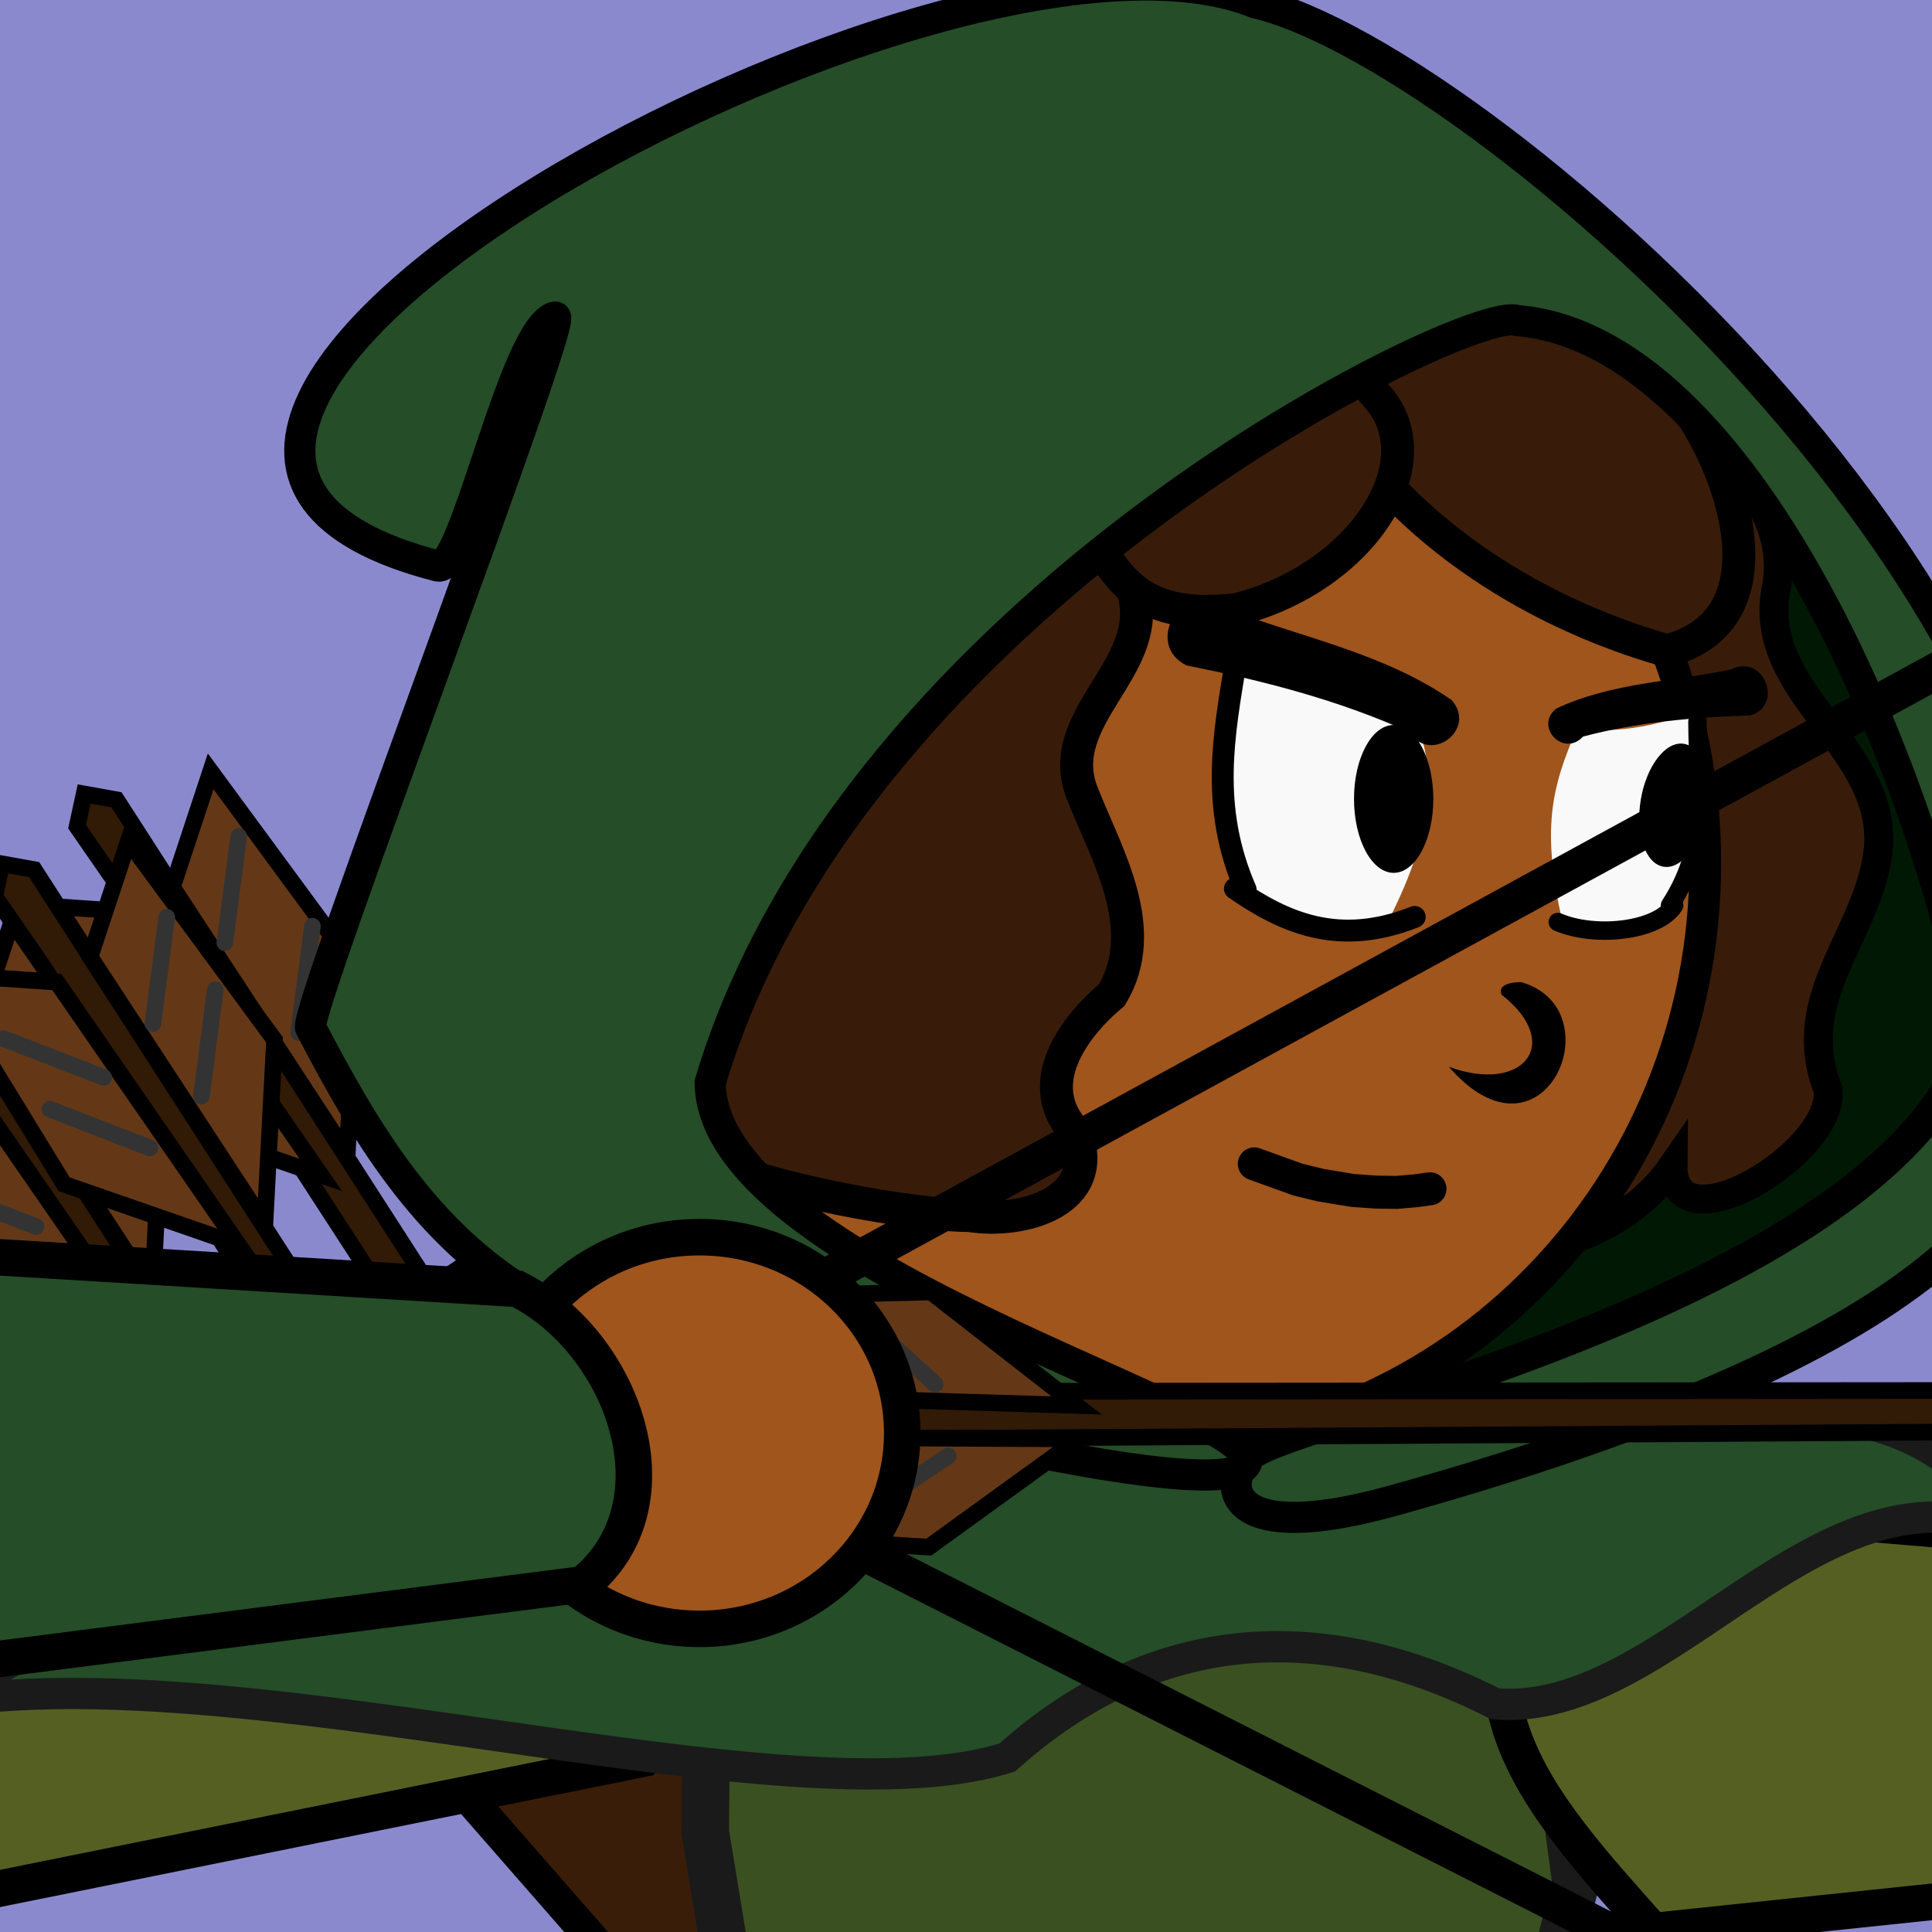
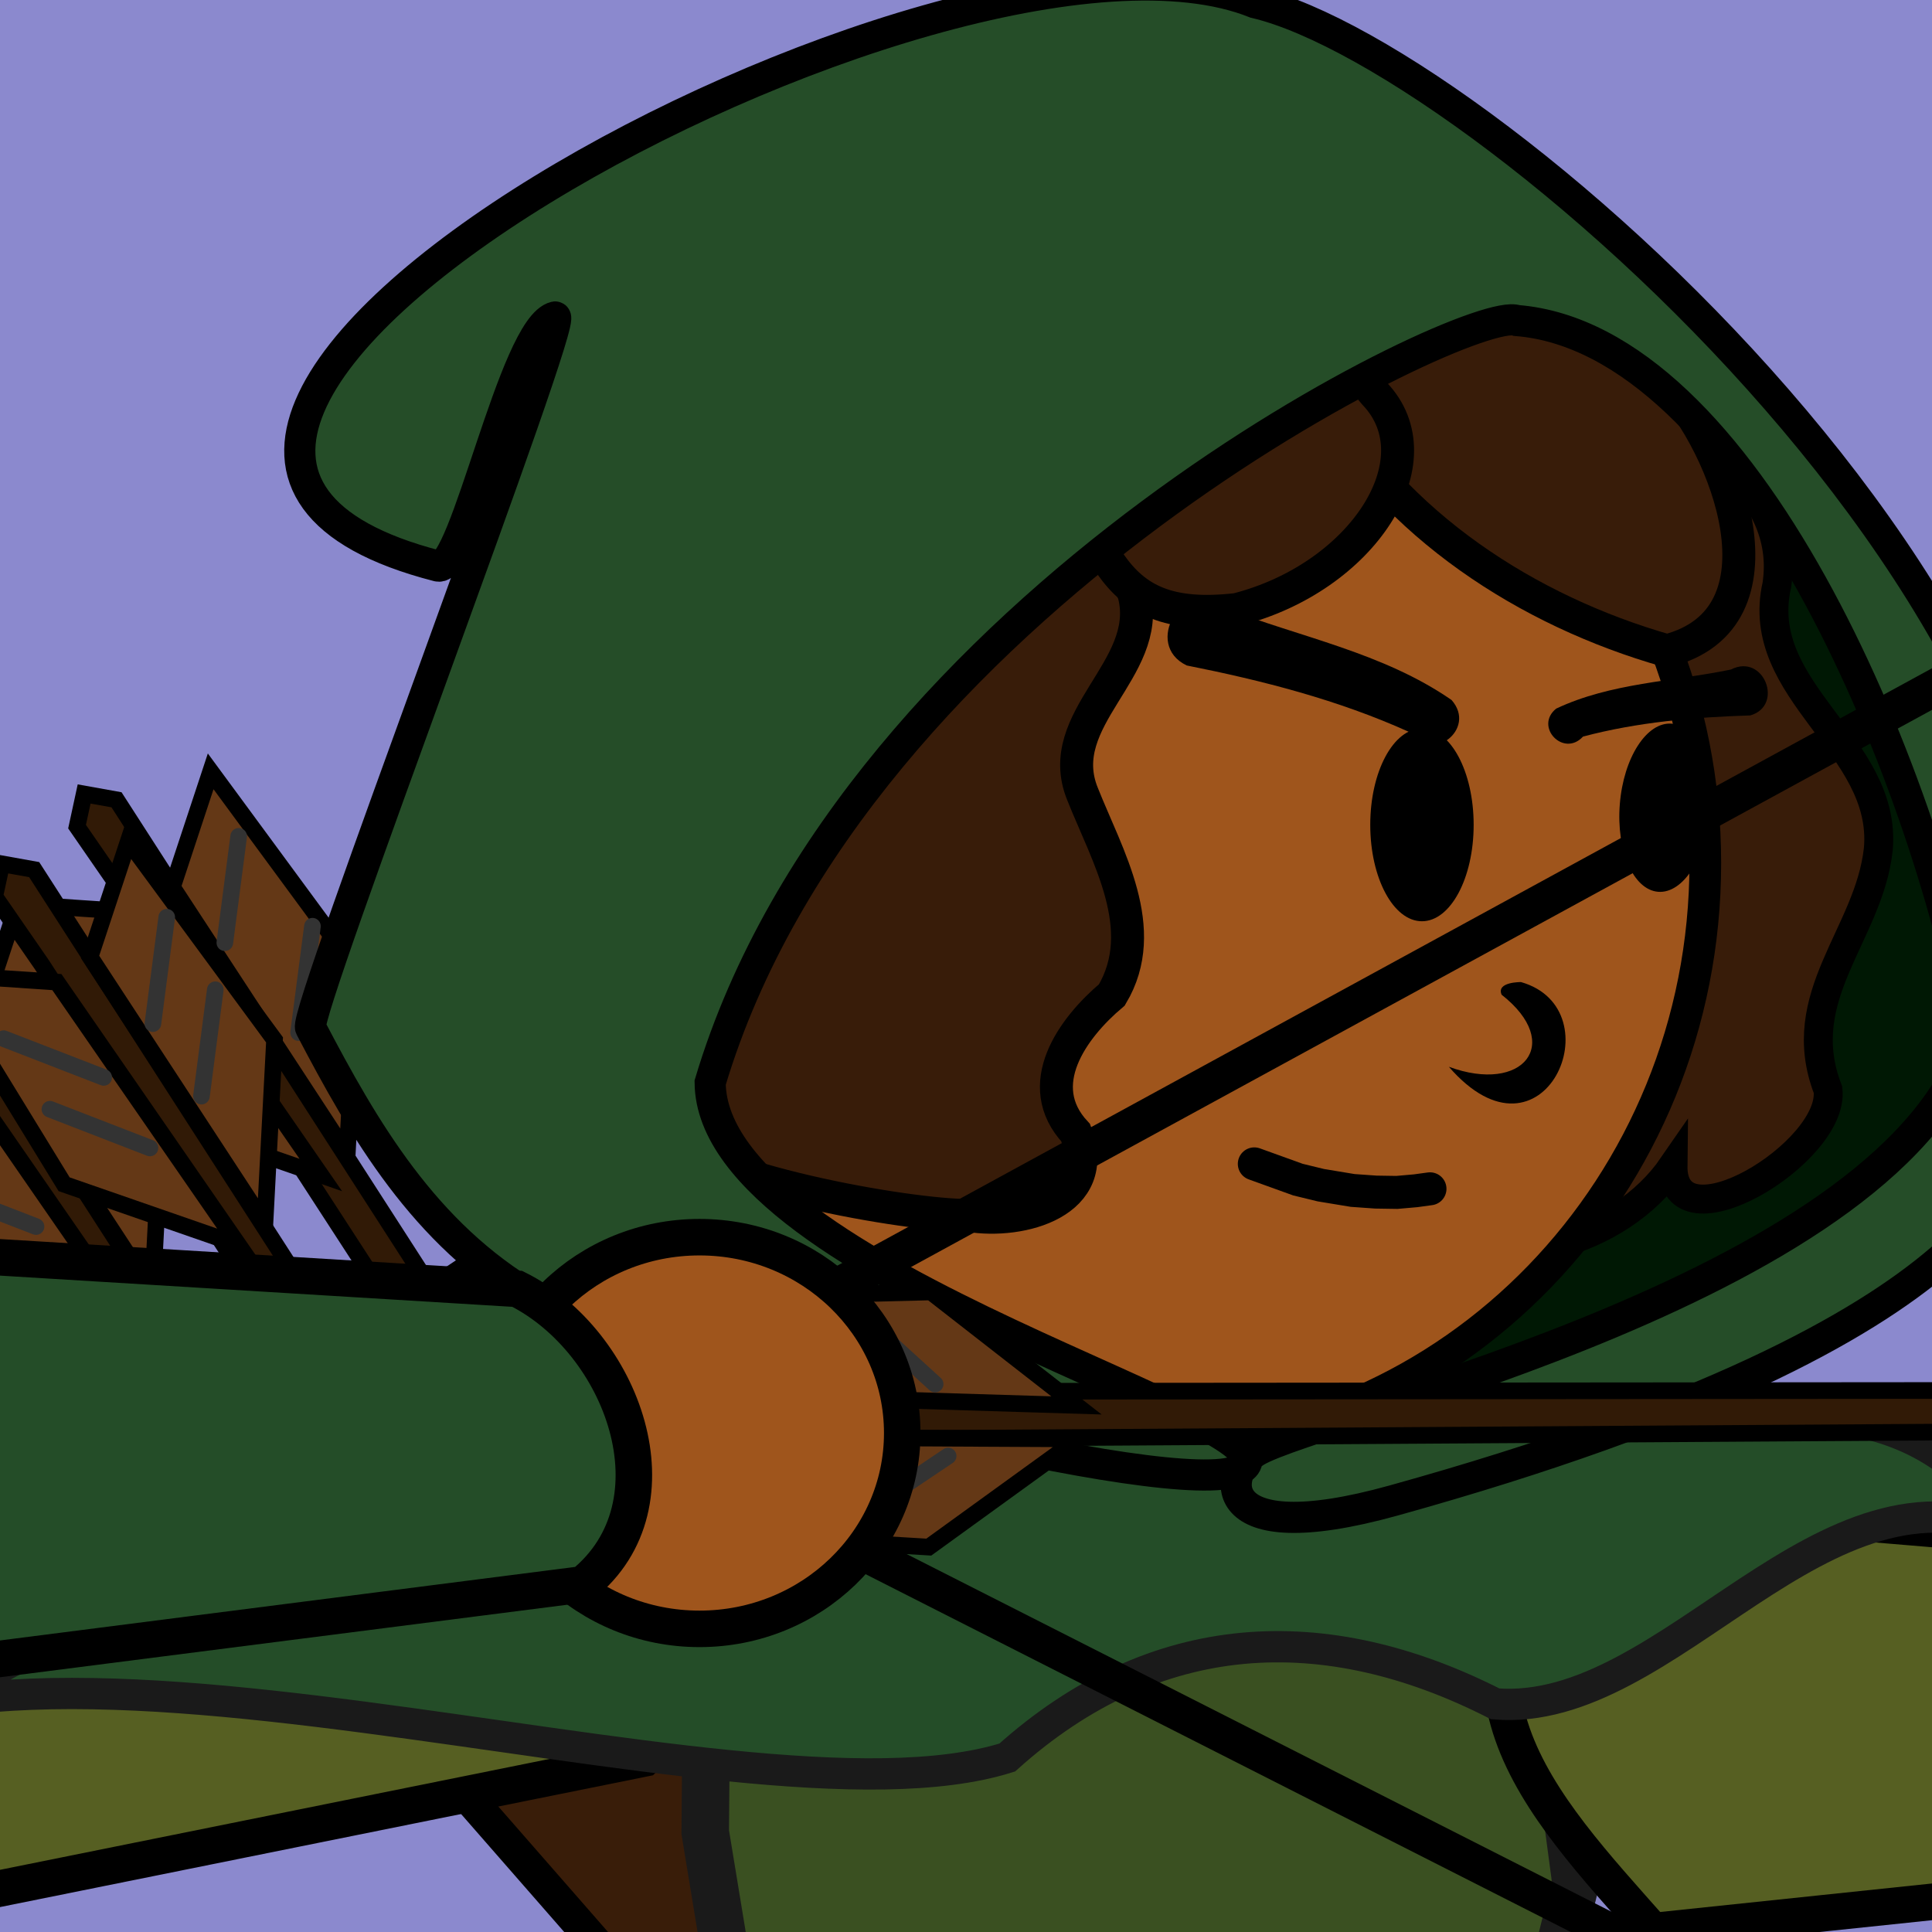
<svg xmlns="http://www.w3.org/2000/svg" width="200" height="200" viewBox="0 0 52.917 52.917" version="1.1" id="svg1" xml:space="preserve">
  <defs id="defs1" />
  <g id="layer1">
    <rect style="opacity:1;fill:#8b89ce;fill-opacity:1;stroke:none;stroke-width:0.629;stroke-dasharray:none" id="rect37" width="60.312" height="57.389" x="-1.449" y="-1.807" />
    <g id="g24" transform="matrix(1.107361,-0.2626311,0.2626311,1.107361,7.942949,-1.073536)">
      <path style="opacity:1;fill:#311a06;fill-opacity:1;stroke:#000000;stroke-width:0.4;stroke-linecap:round;stroke-dasharray:none" d="m -4.746,33.071 -4.323,-12.116 -0.726,-1.862 0.347,-0.726 0.726,0.316 5.711,16.186 -0.883,0.505 z" id="path22" />
      <path style="opacity:1;fill:#643816;fill-opacity:1;stroke:#000000;stroke-width:0.4;stroke-linecap:round;stroke-dasharray:none" d="m -7.898,21.039 1.539,-2.499 2.32,5.466 -1.249,4.261 z" id="path23" />
      <path style="fill:#643816;fill-opacity:1;stroke:#000000;stroke-width:0.4;stroke-linecap:round;stroke-dasharray:none" d="m -8.815,21.444 -2.804,-0.868 1.851,5.642 3.746,2.386 z" id="path23-4" />
      <path style="fill:#311a06;fill-opacity:1;stroke:#000000;stroke-width:0.4;stroke-linecap:round;stroke-dasharray:none" d="m -10.073,35.22 -4.323,-12.116 -0.726,-1.862 0.347,-0.726 0.726,0.316 5.711,16.186 -0.883,0.505 z" id="path22-0" />
      <path style="fill:#643816;fill-opacity:1;stroke:#000000;stroke-width:0.4;stroke-linecap:round;stroke-dasharray:none" d="m -13.225,23.188 1.539,-2.499 2.32,5.466 -1.249,4.261 z" id="path23-2" />
      <path style="fill:#643816;fill-opacity:1;stroke:#000000;stroke-width:0.4;stroke-linecap:round;stroke-dasharray:none" d="m -14.142,23.593 -2.804,-0.868 1.851,5.642 3.746,2.386 z" id="path23-4-4" />
      <path style="fill:#311a06;fill-opacity:1;stroke:#000000;stroke-width:0.4;stroke-linecap:round;stroke-dasharray:none" d="m -7.062,34.249 -4.323,-12.116 -0.726,-1.862 0.347,-0.726 0.726,0.316 5.711,16.186 -0.883,0.505 z" id="path22-0-7" />
      <path style="fill:#643816;fill-opacity:1;stroke:#000000;stroke-width:0.4;stroke-linecap:round;stroke-dasharray:none" d="m -10.214,22.216 1.539,-2.499 2.32,5.466 -1.249,4.261 z" id="path23-2-9" />
      <path style="fill:#643816;fill-opacity:1;stroke:#000000;stroke-width:0.4;stroke-linecap:round;stroke-dasharray:none" d="m -11.131,22.621 -2.804,-0.868 1.851,5.642 3.746,2.386 z" id="path23-4-4-4" />
      <path style="opacity:1;fill:#643816;fill-opacity:1;stroke:#333333;stroke-width:0.4;stroke-linecap:round;stroke-dasharray:none" d="m -8.198,21.712 -0.915,2.414" id="path24" />
      <path style="fill:#643816;fill-opacity:1;stroke:#333333;stroke-width:0.4;stroke-linecap:round;stroke-dasharray:none" d="m -7.464,23.68 -0.915,2.414" id="path24-4" />
      <path style="fill:#643816;fill-opacity:1;stroke:#333333;stroke-width:0.4;stroke-linecap:round;stroke-dasharray:none" d="m -12.691,23.65 2.127,1.463" id="path24-6" />
      <path style="fill:#643816;fill-opacity:1;stroke:#333333;stroke-width:0.4;stroke-linecap:round;stroke-dasharray:none" d="m -12,25.559 2.127,1.463" id="path24-4-02" />
      <path style="fill:#643816;fill-opacity:1;stroke:#333333;stroke-width:0.4;stroke-linecap:round;stroke-dasharray:none" d="m -15.104,26.767 2.127,1.463" id="path24-4-02-0" />
      <path style="fill:#643816;fill-opacity:1;stroke:#333333;stroke-width:0.4;stroke-linecap:round;stroke-dasharray:none" d="m -15.849,24.507 2.127,1.463" id="path24-4-02-0-1" />
      <path style="fill:#643816;fill-opacity:1;stroke:#333333;stroke-width:0.4;stroke-linecap:round;stroke-dasharray:none" d="m -6.064,20.217 -0.915,2.414" id="path24-4-0" />
      <path style="fill:#643816;fill-opacity:1;stroke:#333333;stroke-width:0.4;stroke-linecap:round;stroke-dasharray:none" d="m -4.836,22.732 -0.915,2.414" id="path24-4-6" />
      <path style="opacity:1;fill:#391d09;fill-opacity:1;stroke:#000000;stroke-width:0.794;stroke-linecap:round;stroke-dasharray:none" d="M -0.206,55.021 -10.714,35.103 l 5.9,-2.777 2.209,-0.82 11.714,21.788 -8.494,3.147 z" id="path21" />
    </g>
    <path style="opacity:1;fill:#001804;fill-opacity:1;stroke:#000000;stroke-width:0.903;stroke-linecap:round;stroke-dasharray:none" d="m 33.346,40.488 10.766,-2.539 6.805,-3.25 3.149,-3.352 0.609,-3.859 -1.828,-9.039 -3.656,-5.586 -8.024,-5.18 -20.313,3.859 -3.352,5.789 v 10.36 l 5.383,6.399 z" id="path19" />
    <path style="fill:#3a5021;fill-opacity:1;stroke:#1a1a1a;stroke-width:1.302;stroke-dasharray:none" d="m 26.479,38.606 -0.581,1.858 -3.136,0.116 -0.929,0.658 -1.239,1.975 -1.239,2.284 -0.039,4.685 0.503,3.059 0.348,2.981 -1.433,3.988 6.388,2.594 5.807,0.968 5.575,-0.465 3.368,-0.89 2.052,-1.007 0.077,-2.826 -0.039,-2.168 1.2,-4.878 -0.697,-5.227 -0.929,-3.639 -2.013,-2.4 -1.549,-0.155 -2.865,-0.426 h -1.394 v 1.936 l 0.039,-1.936 H 30.66 L 28.802,39.303 27.331,38.645 26.44,38.18 Z" id="path31" />
    <path style="fill:#565f22;fill-opacity:1;stroke:#000000;stroke-width:1;stroke-linecap:round" d="M 63.06,42.726 43.375,41.078 c -4.625,4.875 -1.198,8.315 1.893,11.815 l 19.401,-2.034 c 2.79,-2.144 1.243,-6.625 -1.61,-8.132 z" id="path29-5-8" />
    <path style="fill:#565f22;fill-opacity:1;stroke:#000000;stroke-width:1;stroke-linecap:round" d="m 15.276,40.219 -19.752,0.22 c -4.143,5.29 -0.406,8.391 3.001,11.583 l 19.122,-3.859 c 2.575,-2.398 0.612,-6.713 -2.371,-7.944 z" id="path29-5" />
    <path style="opacity:1;fill:#244d28;fill-opacity:1;stroke:#1a1a1a;stroke-width:0.857;stroke-dasharray:none" d="M 14.4,38.531 C 7.986,40.849 -13.843,53.517 -6.262,48.832 -0.726,42.618 20.148,50.478 27.588,48.138 c 4.05,-3.635 8.694,-3.849 13.365,-1.47 4.806,0.395 8.954,-7.051 14.224,-4.633 -3.174,-4.91 -7.3,-2.701 -14.553,-3.508 -8.239,-2.262 -16.954,-1.845 -25.229,-0.078 z" id="path8" />
    <path style="opacity:1;fill:#381c09;fill-opacity:1;stroke:#000000;stroke-width:0.792;stroke-linecap:round;stroke-dasharray:none" d="m 38.12,11.471 c 2.022,2.484 4.047,5.165 7.307,6.027 0.588,0.274 -3.067,-1.831 -3.716,0.104 -1.418,2.358 -3.702,4.311 -4.209,7.167 -0.674,2.932 -0.536,6.538 1.309,8.988 2.317,1.166 5.542,0.308 7.012,-1.828 -0.028,2.349 4.45,-0.375 4.245,-2.081 -0.997,-2.569 1.124,-4.247 1.378,-6.586 0.256,-2.859 -3.446,-4.312 -2.778,-7.243 0.406,-2.724 -2.519,-4.191 -4.232,-5.749 -2.06,-1.471 -4.607,-0.352 -6.256,1.162 z" id="path13" />
    <ellipse style="fill:#9f551c;fill-opacity:1;stroke:#000000;stroke-width:0.868;stroke-dasharray:none" id="path1-9" cx="31.213" cy="23.64" rx="15.495" ry="16.015" />
    <path style="opacity:1;fill:#381c09;fill-opacity:1;stroke:#000000;stroke-width:0.903;stroke-linecap:round;stroke-dasharray:none" d="m 31.068,16.301 c 0.499,2.037 -2.258,3.379 -1.419,5.443 0.676,1.704 1.881,3.703 0.805,5.506 -1.081,0.909 -2.209,2.47 -0.993,3.773 0.732,1.906 -1.483,2.504 -2.918,2.268 -1.641,0.015 -7.311,-0.98 -8.48,-2.282 -1.487,-1.087 1.105,-1.865 1.09,-3.784 -0.296,-1.979 -0.701,-4.051 0.187,-5.942 0.391,-1.727 1.224,-3.221 2.322,-4.596 1.258,-1.628 3.321,-2.291 4.989,-3.403 1.306,0.468 4.63,-0.734 4.173,1.427 -0.017,0.539 0.065,1.081 0.244,1.59 z" id="path16" />
    <path style="fill:#000000;fill-opacity:1;stroke:none;stroke-width:0.576;stroke-dasharray:none" d="m 41.661,26.899 c 2.598,0.743 0.619,5.314 -1.977,2.32 2.03,0.747 3.156,-0.632 1.445,-1.974 -0.154,-0.357 0.532,-0.346 0.532,-0.346 z" id="path4-7" />
    <path style="opacity:1;fill:#000000;fill-opacity:1;stroke:#000000;stroke-width:0.903;stroke-linecap:round;stroke-dasharray:none" d="m 34.355,31.878 1.194,0.431 0.628,0.153 0.871,0.144 0.637,0.045 0.575,0.009 0.512,-0.045 0.395,-0.054" id="path9" />
    <path style="fill:#381c09;fill-opacity:1;stroke:#000000;stroke-width:0.903;stroke-linecap:round;stroke-dasharray:none" d="m 36.197,10.869 c 2.011,3.51 5.63,5.862 9.461,6.955 3.445,-0.88 1.67,-5.599 -0.065,-7.419 -1.874,-2.311 -5.271,-3.928 -8.184,-2.869 -1.221,0.57 -1.933,2.099 -1.213,3.332 z" id="path17" />
    <path style="fill:#381c09;fill-opacity:1;stroke:#000000;stroke-width:0.903;stroke-linecap:round;stroke-dasharray:none" d="m 28.257,11.248 c 2.011,3.51 1.863,5.877 5.619,5.447 3.445,-0.88 5.512,-4.091 3.777,-5.91 -1.874,-2.311 -5.271,-3.928 -8.184,-2.869 -1.221,0.57 -1.933,2.099 -1.213,3.332 z" id="path17-9" />
    <path style="opacity:1;fill:#254d28;fill-opacity:1;stroke:#000000;stroke-width:0.853;stroke-dasharray:none" d="m 8.506,28.146 c 1.455,2.78 3.108,5.655 6.11,7.403 4.334,2.288 17.6,5.536 19.294,4.724 C 36.363,39.098 19.498,34.992 19.451,29.653 23.407,16.415 40.318,8.307 41.544,8.779 47.79,9.283 52.681,21.014 54.036,28.287 52.089,35.199 36.17,38.705 34.407,39.747 33.531,40.265 33.071,42.516 38.169,41.099 55.296,36.339 55.226,31.622 55.448,31.06 60.31,18.725 40.811,1.574 34.377,0.075 25.945,-3.309 -1.797,11.962 11.991,15.503 12.738,15.694 14.076,8.946 15.204,8.682 15.624,8.585 8.305,27.745 8.506,28.146 Z" id="path9-3-06" />
    <path style="fill:#244d28;fill-opacity:1;stroke:#000000;stroke-width:1;stroke-linecap:round" d="M 20.8,41.08 59.104,60.516" id="path35" />
    <g id="g35" transform="matrix(1.107361,-0.2626311,0.2626311,1.107361,-43.16994,-10.83376)">
      <path style="fill:#311a06;fill-opacity:1;stroke:#000000;stroke-width:0.4;stroke-linecap:round;stroke-dasharray:none" d="m 81.528,64.479 -37.574,-8.662 -1.942,-0.471 -0.396,-0.7 0.674,-0.414 41.705,9.855 -0.092,1.013 z" id="path22-0-7-1" />
      <path style="fill:#643816;fill-opacity:1;stroke:#000000;stroke-width:0.4;stroke-linecap:round;stroke-dasharray:none" d="m 44.693,54.905 -1.167,-2.693 5.81,1.228 2.778,3.465 z" id="path23-2-9-7" />
      <path style="fill:#643816;fill-opacity:1;stroke:#000000;stroke-width:0.4;stroke-linecap:round;stroke-dasharray:none" d="m 44.5,55.888 -2.317,1.801 5.686,1.714 4.101,-1.704 z" id="path23-4-4-4-5" />
      <path style="fill:#643816;fill-opacity:1;stroke:#333333;stroke-width:0.4;stroke-linecap:round;stroke-dasharray:none" d="m 45.434,52.964 1.455,2.132" id="path24-5" />
      <path style="fill:#643816;fill-opacity:1;stroke:#333333;stroke-width:0.4;stroke-linecap:round;stroke-dasharray:none" d="m 47.468,53.489 1.455,2.132" id="path24-4-4" />
      <path style="fill:#643816;fill-opacity:1;stroke:#333333;stroke-width:0.4;stroke-linecap:round;stroke-dasharray:none" d="m 44.45,57.757 2.417,-0.906" id="path24-6-1" />
      <path style="fill:#643816;fill-opacity:1;stroke:#333333;stroke-width:0.4;stroke-linecap:round;stroke-dasharray:none" d="m 46.411,58.283 2.417,-0.906" id="path24-4-02-8" />
    </g>
-     <path style="fill:#f9f9f9;stroke:none;stroke-width:0.6;stroke-linecap:round" d="m 34.43,24.765 c 1.069,0.585 2.62,0.763 3.437,0.766 1.476,-2.804 1.707,-4.737 0.404,-6.742 -0.548,-0.015 -2.228,-1.092 -4.122,-1.009 -0.8,0.581 -0.984,6.293 0.281,6.985 z" id="path27-5" />
-     <path style="fill:none;stroke:#000000;stroke-width:0.6;stroke-linecap:round" d="m 33.824,24.339 c 1.368,0.942 2.85,1.598 4.924,0.776" id="path25-0" />
-     <path style="fill:none;stroke:#000000;stroke-width:0.6;stroke-linecap:round" d="M 34.118,24.366 C 33.128,22.089 33.525,20.104 33.851,18.104" id="path26-2" />
-     <ellipse style="fill:#000000;stroke:none;stroke-width:0.293;stroke-dasharray:none" id="path2-0-1-8-1" cx="38.172" cy="21.882" rx="1.086" ry="2.025" />
+     <ellipse style="fill:#000000;stroke:none;stroke-width:0.382;stroke-dasharray:none" id="path2-0-1-8-1" cx="38.947" cy="22.592" rx="1.416" ry="2.641" />
    <path style="fill:#000000;fill-opacity:1;stroke:none;stroke-width:1.183;stroke-dasharray:none" d="m 39.757,19.172 c 0.713,0.805 -0.577,1.779 -1.169,0.873 -1.936,-0.875 -4.005,-1.405 -6.083,-1.818 -1.202,-0.572 -0.118,-2.414 1.002,-1.585 2.095,0.81 4.372,1.23 6.249,2.53 z" id="path10-8" />
-     <path style="fill:#f9f9f9;stroke:none;stroke-width:0.444;stroke-linecap:round" d="m 45.364,25.184 c -0.767,0.372 -2.046,0.142 -2.572,0.057 -0.561,-2.486 -0.329,-3.646 0.427,-5.334 0.339,0.172 1.975,0.15 3.288,-0.496 0.434,0.568 -0.236,5.333 -1.144,5.773 z" id="path27-5-7" />
-     <path style="fill:none;stroke:#000000;stroke-width:0.505;stroke-linecap:round" d="M 45.854,24.797 C 45.413,25.502 43.693,25.695 42.668,25.254" id="path25-0-9" />
-     <path style="fill:none;stroke:#000000;stroke-width:0.505;stroke-linecap:round" d="m 45.742,24.797 c 1.137,-1.755 0.746,-3.325 0.751,-5.032" id="path26-2-4" />
-     <ellipse style="fill:#000000;stroke:none;stroke-width:0.246;stroke-dasharray:none" id="path2-0-1-8-1-1" cx="-48.835" cy="14.25" rx="0.914" ry="1.706" transform="matrix(-0.9864967,-0.1637814,-0.1637814,0.9864967,0,0)" />
+     <ellipse style="fill:#000000;stroke:none;stroke-width:0.334;stroke-dasharray:none" id="path2-0-1-8-1-1" cx="-47.224" cy="18.405" rx="1.238" ry="2.31" transform="matrix(-0.9967959,-0.07998663,-0.07998663,0.9967959,0,0)" />
    <path style="fill:#000000;fill-opacity:1;stroke:none;stroke-width:0.861;stroke-dasharray:none" d="m 42.623,19.409 c -0.608,0.493 0.202,1.346 0.735,0.766 1.494,-0.397 3.042,-0.531 4.582,-0.58 0.931,-0.267 0.372,-1.718 -0.53,-1.257 -1.6,0.332 -3.284,0.362 -4.787,1.071 z" id="path10-8-6" />
-     <path style="fill:#244d28;fill-opacity:1;stroke:#000000;stroke-width:1;stroke-linecap:round" d="M 19.708,36.563 70.311,8.948" id="path34" />
+     <path style="fill:#244d28;fill-opacity:1;stroke:#000000;stroke-width:1;stroke-linecap:round" d="M 19.172,37.288 69.775,9.674" id="path34" />
    <ellipse style="fill:#9f551c;fill-opacity:1;stroke:#000000;stroke-width:1;stroke-linecap:round" id="path28" cx="19.159" cy="39.25" rx="5.553" ry="5.364" />
    <path style="fill:#244d28;fill-opacity:1;stroke:#000000;stroke-width:1;stroke-linecap:round" d="M 14.167,35.301 -5.55,34.1 c -4.513,4.978 -1.009,8.34 2.161,11.769 L 15.961,43.395 c 2.74,-2.206 1.093,-6.652 -1.794,-8.094 z" id="path29" />
  </g>
</svg>
